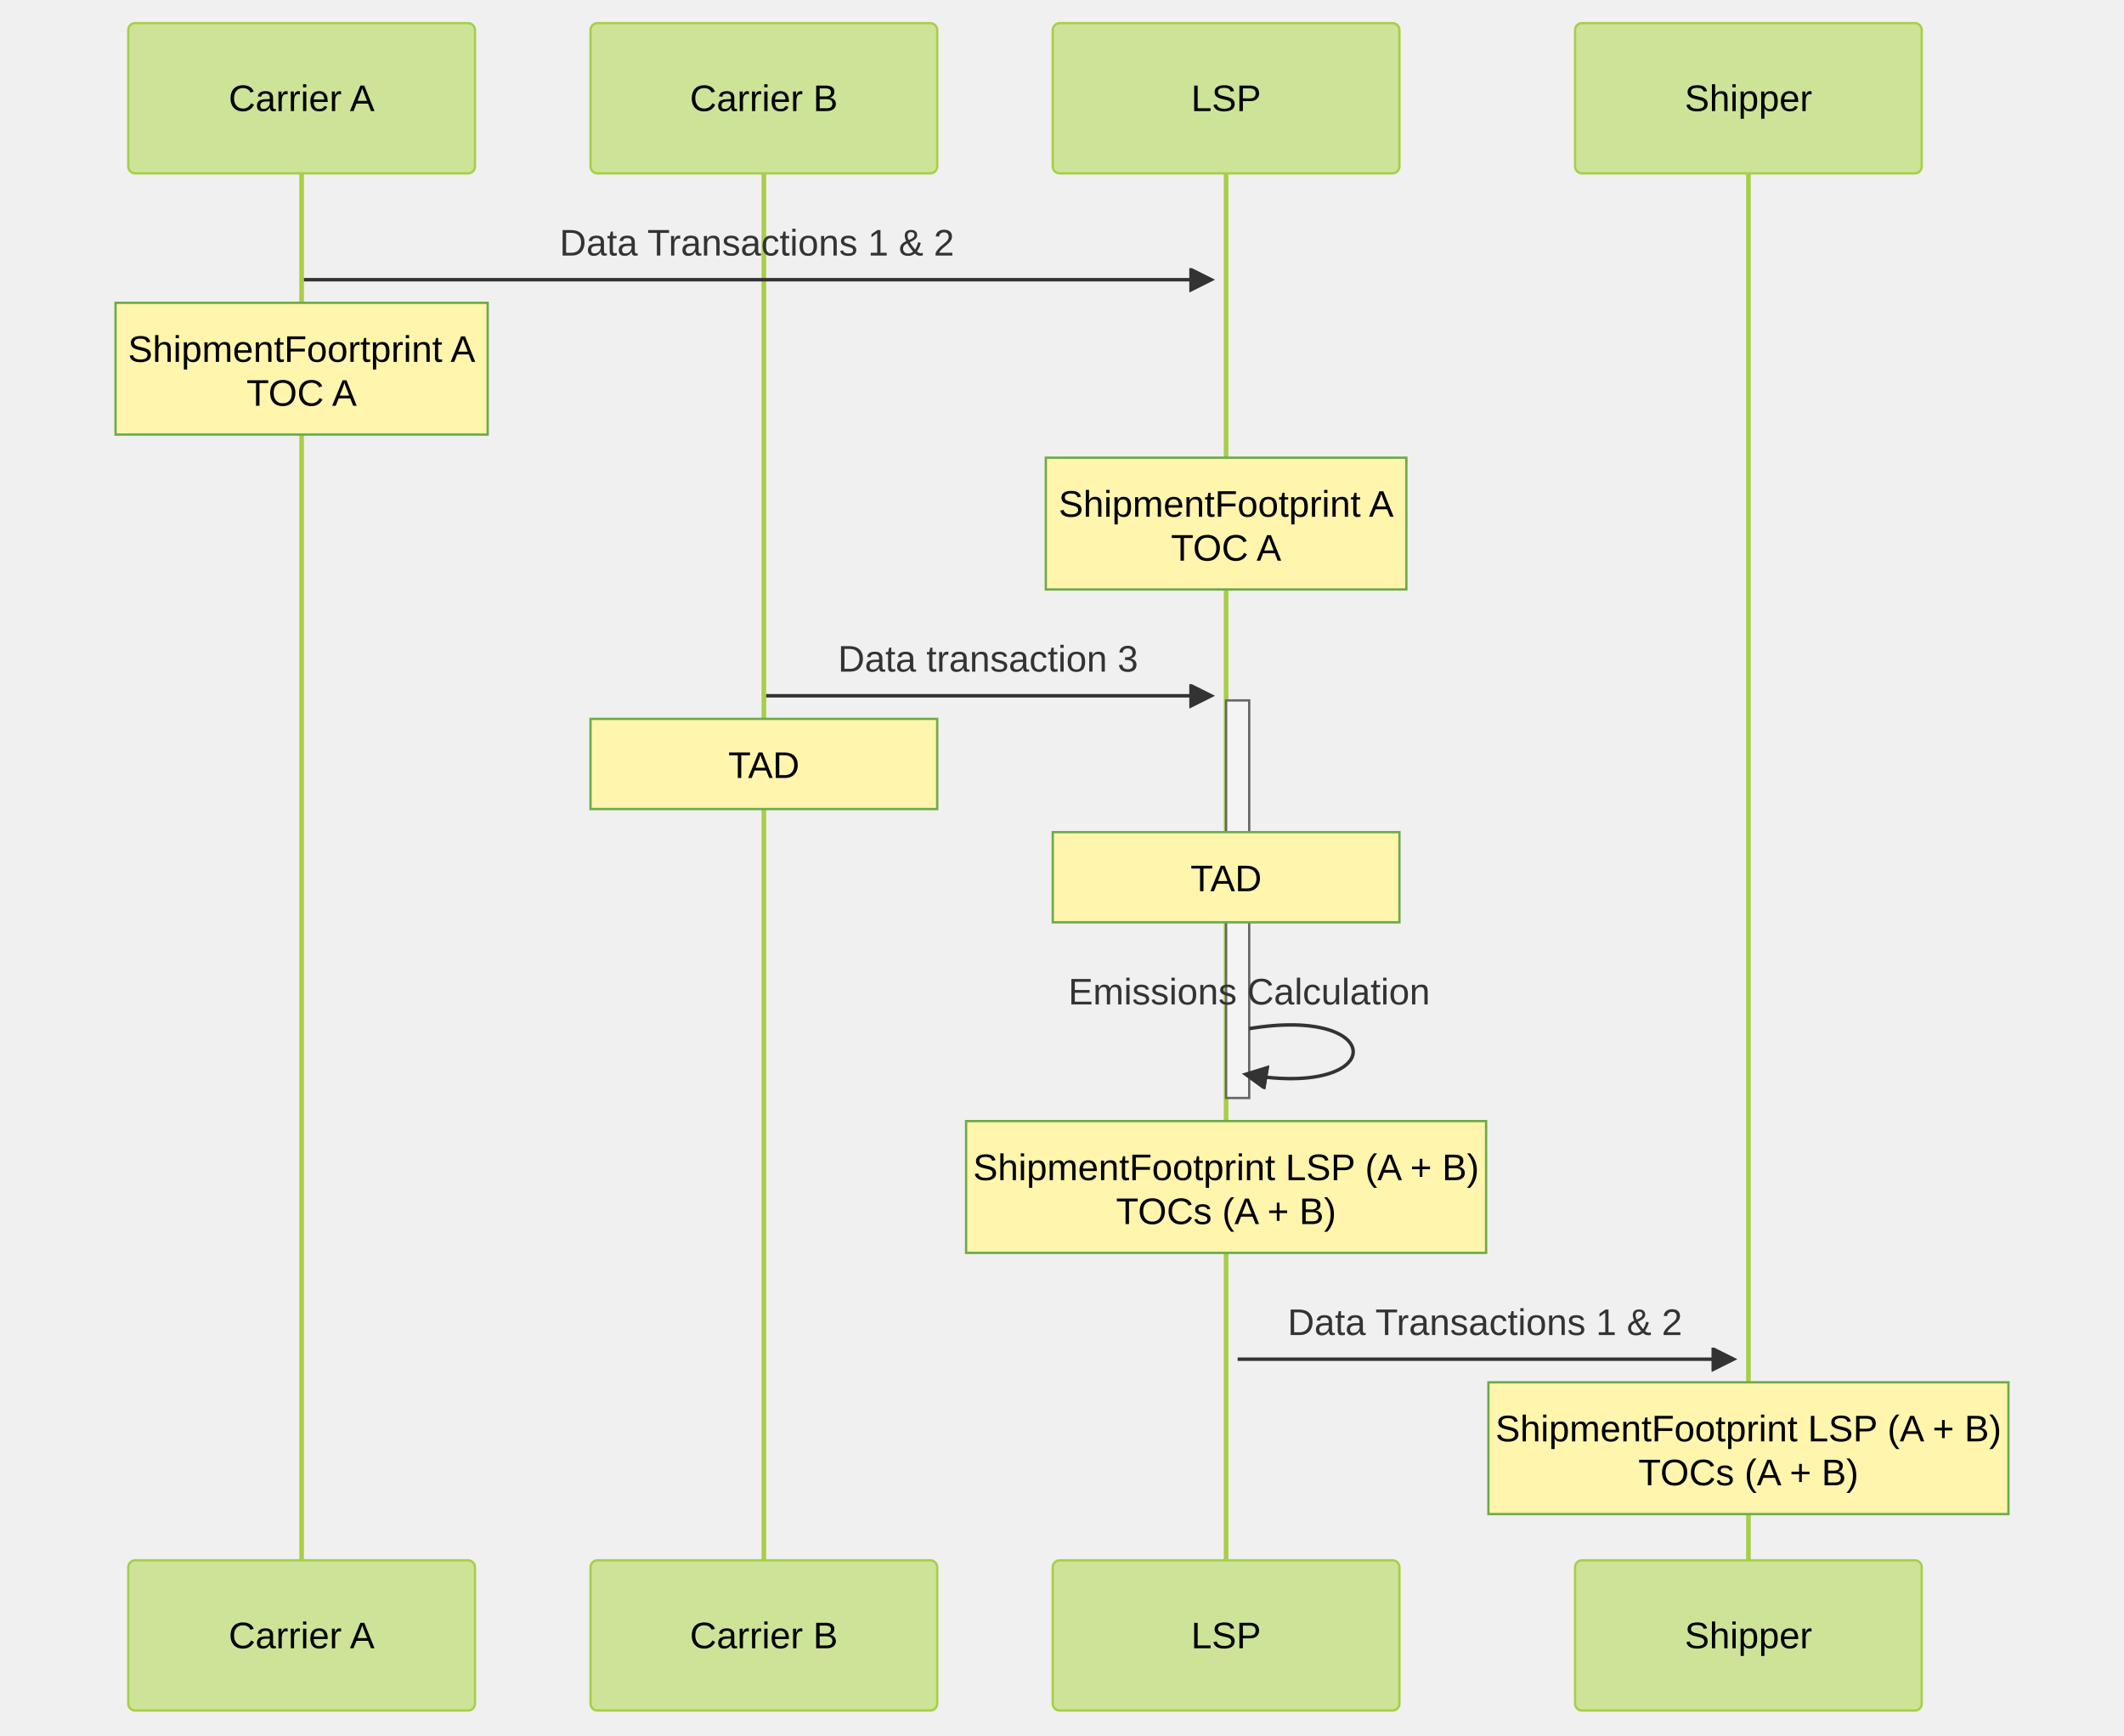
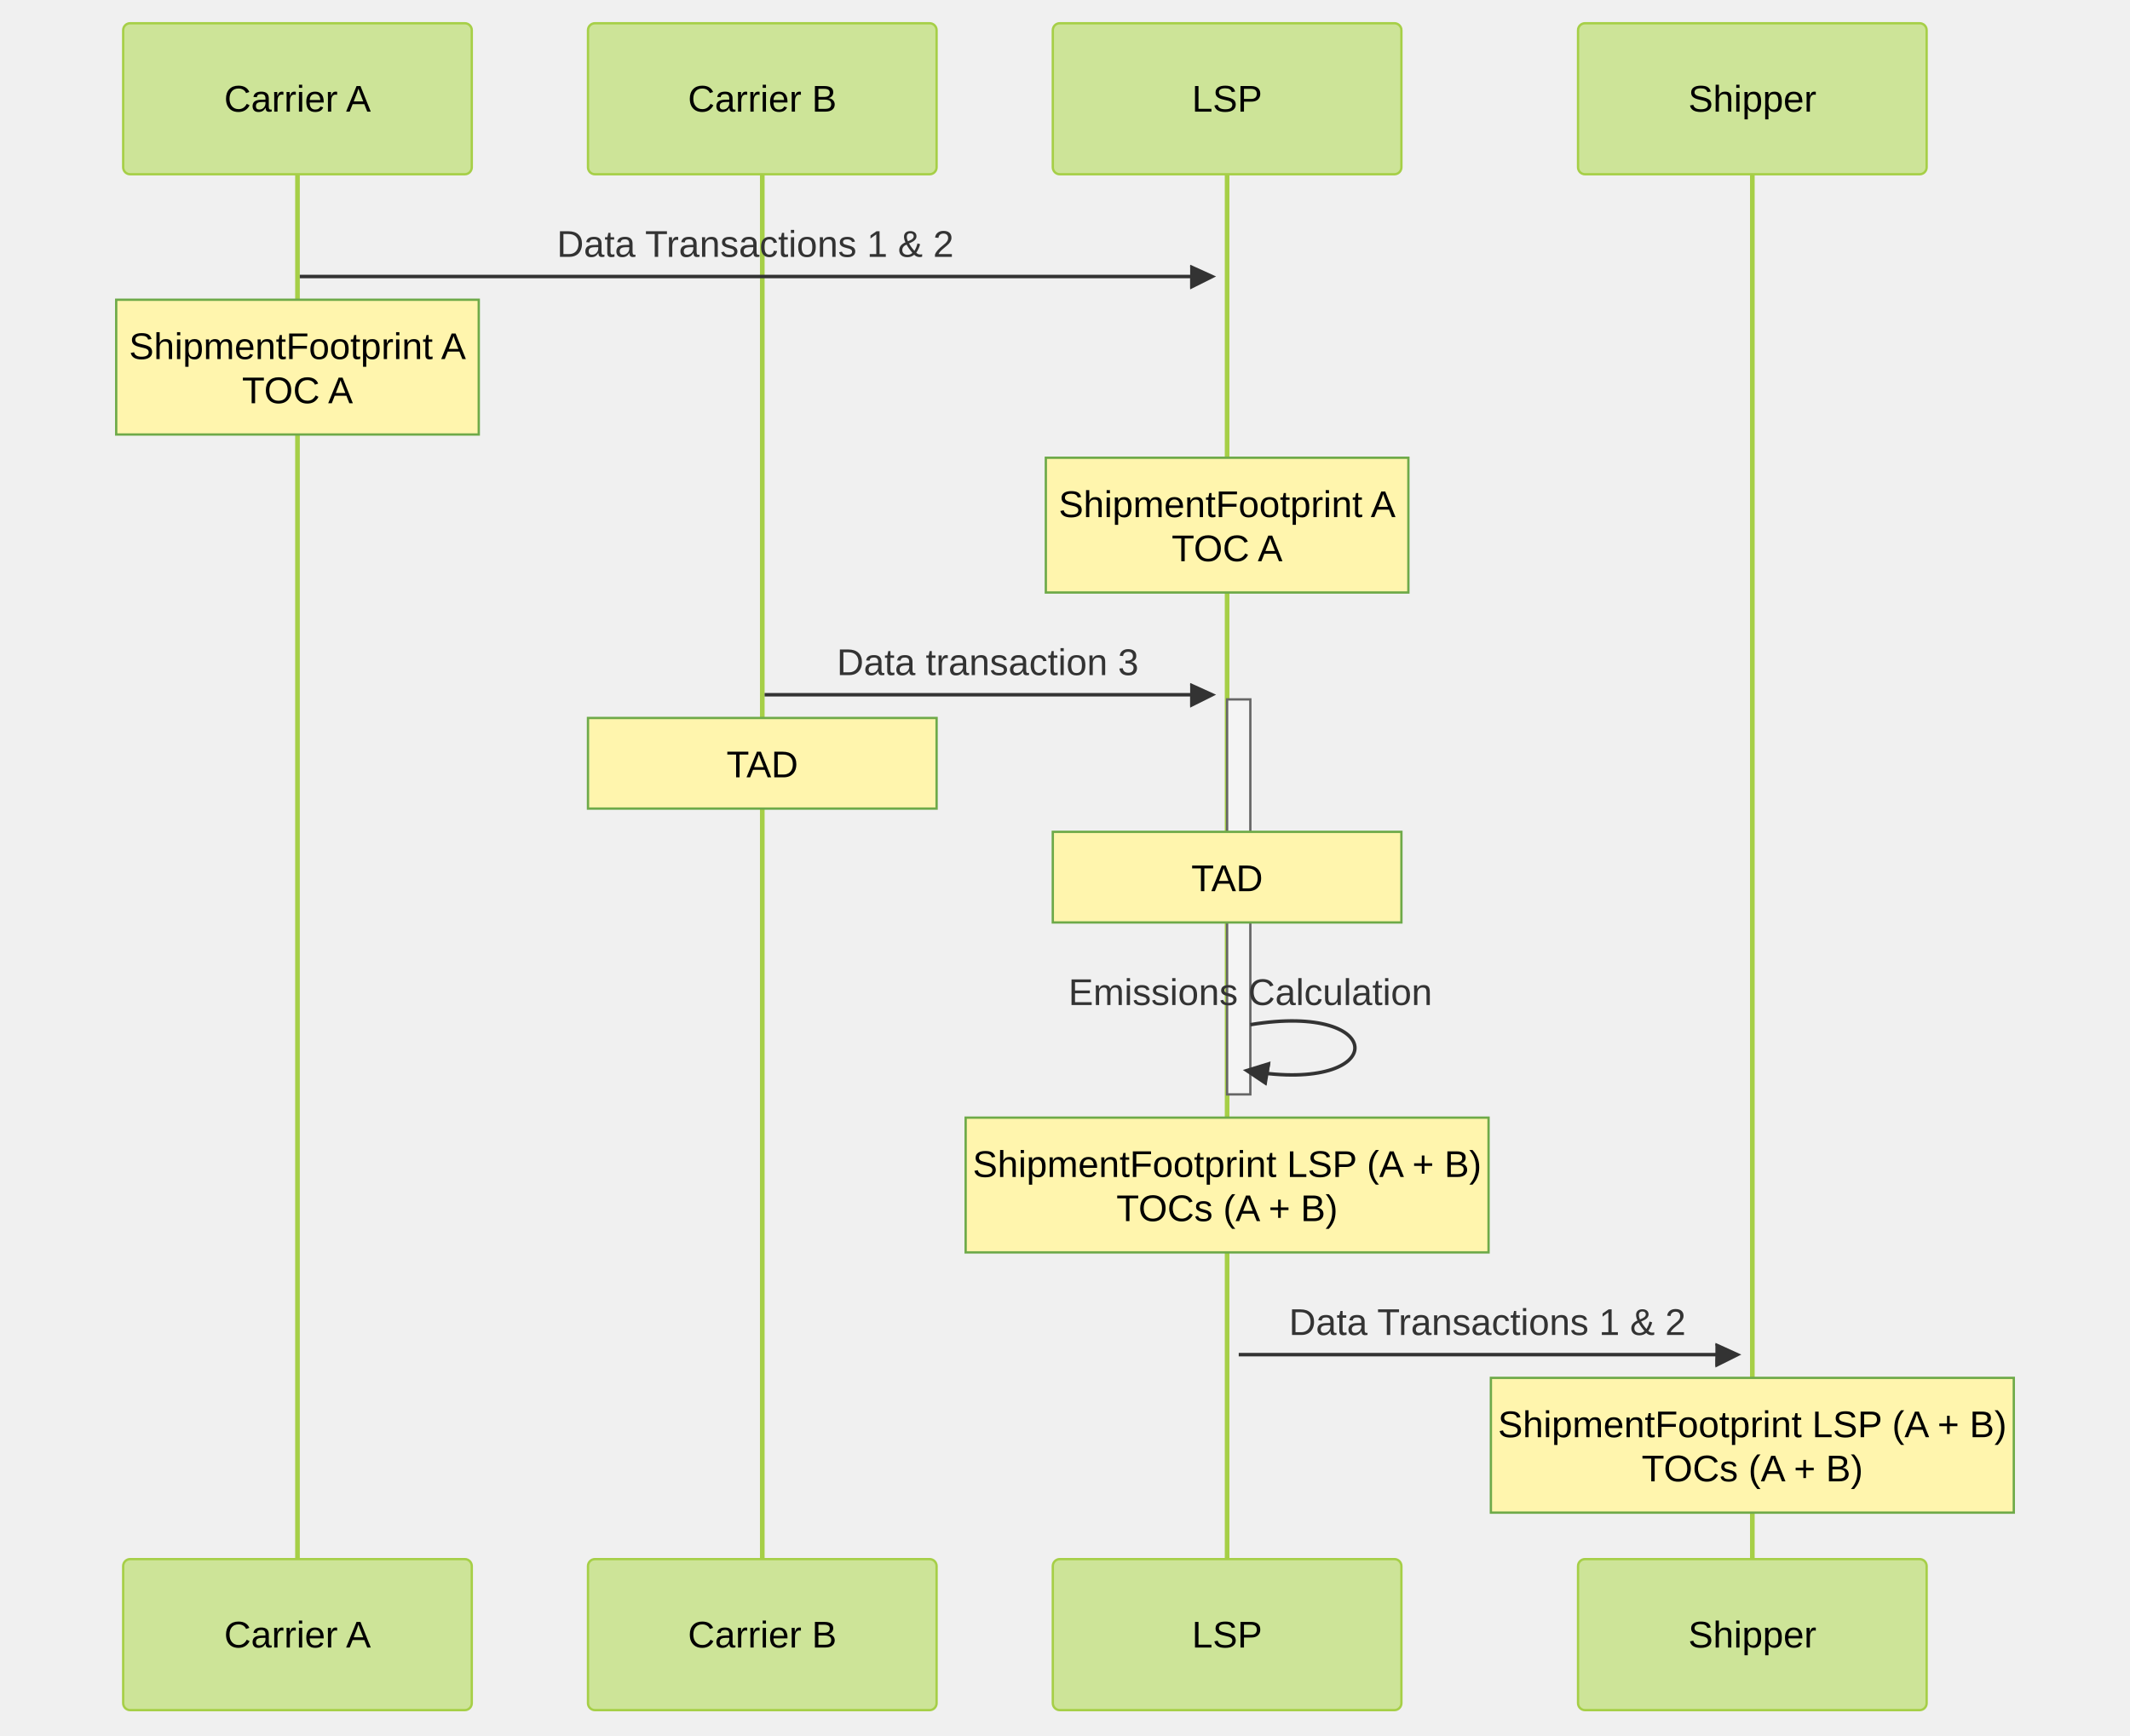
- <svg xmlns="http://www.w3.org/2000/svg" aria-roledescription="sequence" role="graphics-document document" viewBox="-55.5 -10 919 751" style="max-width: 919px; background-color: white;" width="100%" id="my-svg">
+ <svg xmlns="http://www.w3.org/2000/svg" aria-roledescription="sequence" role="graphics-document document" viewBox="-53 -10 916.5 747" style="max-width: 916.5px; background-color: white;" width="100%" id="my-svg">
  <g>
-     <rect class="actor actor-bottom" ry="3" rx="3" name="S" height="65" width="150" stroke="#666" fill="#eaeaea" y="665" x="626" />
-     <text style="text-anchor: middle; font-size: 16px; font-weight: 400;" class="actor" alignment-baseline="central" dominant-baseline="central" y="697.5" x="701">
+     <rect class="actor actor-bottom" ry="3" rx="3" name="S" height="65" width="150" stroke="#666" fill="#eaeaea" y="661" x="626" />
+     <text style="text-anchor: middle; font-size: 16px; font-weight: 400;" class="actor actor-box" alignment-baseline="central" dominant-baseline="central" y="693.5" x="701">
      <tspan dy="0" x="701">Shipper</tspan>
    </text>
  </g>
  <g>
-     <rect class="actor actor-bottom" ry="3" rx="3" name="L" height="65" width="150" stroke="#666" fill="#eaeaea" y="665" x="400" />
-     <text style="text-anchor: middle; font-size: 16px; font-weight: 400;" class="actor" alignment-baseline="central" dominant-baseline="central" y="697.5" x="475">
+     <rect class="actor actor-bottom" ry="3" rx="3" name="L" height="65" width="150" stroke="#666" fill="#eaeaea" y="661" x="400" />
+     <text style="text-anchor: middle; font-size: 16px; font-weight: 400;" class="actor actor-box" alignment-baseline="central" dominant-baseline="central" y="693.5" x="475">
      <tspan dy="0" x="475">LSP</tspan>
    </text>
  </g>
  <g>
-     <rect class="actor actor-bottom" ry="3" rx="3" name="B" height="65" width="150" stroke="#666" fill="#eaeaea" y="665" x="200" />
-     <text style="text-anchor: middle; font-size: 16px; font-weight: 400;" class="actor" alignment-baseline="central" dominant-baseline="central" y="697.5" x="275">
+     <rect class="actor actor-bottom" ry="3" rx="3" name="B" height="65" width="150" stroke="#666" fill="#eaeaea" y="661" x="200" />
+     <text style="text-anchor: middle; font-size: 16px; font-weight: 400;" class="actor actor-box" alignment-baseline="central" dominant-baseline="central" y="693.5" x="275">
      <tspan dy="0" x="275">Carrier B</tspan>
    </text>
  </g>
  <g>
-     <rect class="actor actor-bottom" ry="3" rx="3" name="A" height="65" width="150" stroke="#666" fill="#eaeaea" y="665" x="0" />
-     <text style="text-anchor: middle; font-size: 16px; font-weight: 400;" class="actor" alignment-baseline="central" dominant-baseline="central" y="697.5" x="75">
+     <rect class="actor actor-bottom" ry="3" rx="3" name="A" height="65" width="150" stroke="#666" fill="#eaeaea" y="661" x="0" />
+     <text style="text-anchor: middle; font-size: 16px; font-weight: 400;" class="actor actor-box" alignment-baseline="central" dominant-baseline="central" y="693.5" x="75">
      <tspan dy="0" x="75">Carrier A</tspan>
    </text>
  </g>
  <g>
-     <line stroke="#999" stroke-width="0.5px" class="200" y2="665" x2="701" y1="5" x1="701" id="actor3" />
+     <line name="S" stroke="#999" stroke-width="0.5px" class="actor-line 200" y2="661" x2="701" y1="65" x1="701" id="actor3" />
    <g id="root-3">
      <rect class="actor actor-top" ry="3" rx="3" name="S" height="65" width="150" stroke="#666" fill="#eaeaea" y="0" x="626" />
-       <text style="text-anchor: middle; font-size: 16px; font-weight: 400;" class="actor" alignment-baseline="central" dominant-baseline="central" y="32.5" x="701">
+       <text style="text-anchor: middle; font-size: 16px; font-weight: 400;" class="actor actor-box" alignment-baseline="central" dominant-baseline="central" y="32.5" x="701">
        <tspan dy="0" x="701">Shipper</tspan>
      </text>
    </g>
  </g>
  <g>
-     <line stroke="#999" stroke-width="0.5px" class="200" y2="665" x2="475" y1="5" x1="475" id="actor2" />
+     <line name="L" stroke="#999" stroke-width="0.5px" class="actor-line 200" y2="661" x2="475" y1="65" x1="475" id="actor2" />
    <g id="root-2">
      <rect class="actor actor-top" ry="3" rx="3" name="L" height="65" width="150" stroke="#666" fill="#eaeaea" y="0" x="400" />
-       <text style="text-anchor: middle; font-size: 16px; font-weight: 400;" class="actor" alignment-baseline="central" dominant-baseline="central" y="32.5" x="475">
+       <text style="text-anchor: middle; font-size: 16px; font-weight: 400;" class="actor actor-box" alignment-baseline="central" dominant-baseline="central" y="32.5" x="475">
        <tspan dy="0" x="475">LSP</tspan>
      </text>
    </g>
  </g>
  <g>
-     <line stroke="#999" stroke-width="0.5px" class="200" y2="665" x2="275" y1="5" x1="275" id="actor1" />
+     <line name="B" stroke="#999" stroke-width="0.5px" class="actor-line 200" y2="661" x2="275" y1="65" x1="275" id="actor1" />
    <g id="root-1">
      <rect class="actor actor-top" ry="3" rx="3" name="B" height="65" width="150" stroke="#666" fill="#eaeaea" y="0" x="200" />
-       <text style="text-anchor: middle; font-size: 16px; font-weight: 400;" class="actor" alignment-baseline="central" dominant-baseline="central" y="32.5" x="275">
+       <text style="text-anchor: middle; font-size: 16px; font-weight: 400;" class="actor actor-box" alignment-baseline="central" dominant-baseline="central" y="32.5" x="275">
        <tspan dy="0" x="275">Carrier B</tspan>
      </text>
    </g>
  </g>
  <g>
-     <line stroke="#999" stroke-width="0.5px" class="200" y2="665" x2="75" y1="5" x1="75" id="actor0" />
+     <line name="A" stroke="#999" stroke-width="0.5px" class="actor-line 200" y2="661" x2="75" y1="65" x1="75" id="actor0" />
    <g id="root-0">
      <rect class="actor actor-top" ry="3" rx="3" name="A" height="65" width="150" stroke="#666" fill="#eaeaea" y="0" x="0" />
-       <text style="text-anchor: middle; font-size: 16px; font-weight: 400;" class="actor" alignment-baseline="central" dominant-baseline="central" y="32.5" x="75">
+       <text style="text-anchor: middle; font-size: 16px; font-weight: 400;" class="actor actor-box" alignment-baseline="central" dominant-baseline="central" y="32.5" x="75">
        <tspan dy="0" x="75">Carrier A</tspan>
      </text>
    </g>
  </g>
-   <style>#my-svg{font-family:"trebuchet ms",verdana,arial,sans-serif;font-size:16px;fill:#000000;}#my-svg .error-icon{fill:#552222;}#my-svg .error-text{fill:#552222;stroke:#552222;}#my-svg .edge-thickness-normal{stroke-width:2px;}#my-svg .edge-thickness-thick{stroke-width:3.5px;}#my-svg .edge-pattern-solid{stroke-dasharray:0;}#my-svg .edge-pattern-dashed{stroke-dasharray:3;}#my-svg .edge-pattern-dotted{stroke-dasharray:2;}#my-svg .marker{fill:#000000;stroke:#000000;}#my-svg .marker.cross{stroke:#000000;}#my-svg svg{font-family:"trebuchet ms",verdana,arial,sans-serif;font-size:16px;}#my-svg .actor{stroke:hsl(78.158, 58.462%, 54.51%);fill:#cde498;}#my-svg text.actor&gt;tspan{fill:black;stroke:none;}#my-svg .actor-line{stroke:grey;}#my-svg .messageLine0{stroke-width:1.5;stroke-dasharray:none;stroke:#333;}#my-svg .messageLine1{stroke-width:1.5;stroke-dasharray:2,2;stroke:#333;}#my-svg #arrowhead path{fill:#333;stroke:#333;}#my-svg .sequenceNumber{fill:white;}#my-svg #sequencenumber{fill:#333;}#my-svg #crosshead path{fill:#333;stroke:#333;}#my-svg .messageText{fill:#333;stroke:none;}#my-svg .labelBox{stroke:#326932;fill:#cde498;}#my-svg .labelText,#my-svg .labelText&gt;tspan{fill:black;stroke:none;}#my-svg .loopText,#my-svg .loopText&gt;tspan{fill:black;stroke:none;}#my-svg .loopLine{stroke-width:2px;stroke-dasharray:2,2;stroke:#326932;fill:#326932;}#my-svg .note{stroke:#6eaa49;fill:#fff5ad;}#my-svg .noteText,#my-svg .noteText&gt;tspan{fill:black;stroke:none;}#my-svg .activation0{fill:#f4f4f4;stroke:#666;}#my-svg .activation1{fill:#f4f4f4;stroke:#666;}#my-svg .activation2{fill:#f4f4f4;stroke:#666;}#my-svg .actorPopupMenu{position:absolute;}#my-svg .actorPopupMenuPanel{position:absolute;fill:#cde498;box-shadow:0px 8px 16px 0px rgba(0,0,0,0.2);filter:drop-shadow(3px 5px 2px rgb(0 0 0 / 0.4));}#my-svg .actor-man line{stroke:hsl(78.158, 58.462%, 54.51%);fill:#cde498;}#my-svg .actor-man circle,#my-svg line{stroke:hsl(78.158, 58.462%, 54.51%);fill:#cde498;stroke-width:2px;}#my-svg :root{--mermaid-font-family:"trebuchet ms",verdana,arial,sans-serif;}</style>
+   <style>#my-svg{font-family:"trebuchet ms",verdana,arial,sans-serif;font-size:16px;fill:#000000;}@keyframes edge-animation-frame{from{stroke-dashoffset:0;}}@keyframes dash{to{stroke-dashoffset:0;}}#my-svg .edge-animation-slow{stroke-dasharray:9,5!important;stroke-dashoffset:900;animation:dash 50s linear infinite;stroke-linecap:round;}#my-svg .edge-animation-fast{stroke-dasharray:9,5!important;stroke-dashoffset:900;animation:dash 20s linear infinite;stroke-linecap:round;}#my-svg .error-icon{fill:#552222;}#my-svg .error-text{fill:#552222;stroke:#552222;}#my-svg .edge-thickness-normal{stroke-width:1px;}#my-svg .edge-thickness-thick{stroke-width:3.5px;}#my-svg .edge-pattern-solid{stroke-dasharray:0;}#my-svg .edge-thickness-invisible{stroke-width:0;fill:none;}#my-svg .edge-pattern-dashed{stroke-dasharray:3;}#my-svg .edge-pattern-dotted{stroke-dasharray:2;}#my-svg .marker{fill:#000000;stroke:#000000;}#my-svg .marker.cross{stroke:#000000;}#my-svg svg{font-family:"trebuchet ms",verdana,arial,sans-serif;font-size:16px;}#my-svg p{margin:0;}#my-svg .actor{stroke:hsl(78.158, 58.462%, 54.51%);fill:#cde498;}#my-svg text.actor&gt;tspan{fill:black;stroke:none;}#my-svg .actor-line{stroke:hsl(78.158, 58.462%, 54.51%);}#my-svg .messageLine0{stroke-width:1.5;stroke-dasharray:none;stroke:#333;}#my-svg .messageLine1{stroke-width:1.5;stroke-dasharray:2,2;stroke:#333;}#my-svg #arrowhead path{fill:#333;stroke:#333;}#my-svg .sequenceNumber{fill:white;}#my-svg #sequencenumber{fill:#333;}#my-svg #crosshead path{fill:#333;stroke:#333;}#my-svg .messageText{fill:#333;stroke:none;}#my-svg .labelBox{stroke:#326932;fill:#cde498;}#my-svg .labelText,#my-svg .labelText&gt;tspan{fill:black;stroke:none;}#my-svg .loopText,#my-svg .loopText&gt;tspan{fill:black;stroke:none;}#my-svg .loopLine{stroke-width:2px;stroke-dasharray:2,2;stroke:#326932;fill:#326932;}#my-svg .note{stroke:#6eaa49;fill:#fff5ad;}#my-svg .noteText,#my-svg .noteText&gt;tspan{fill:black;stroke:none;}#my-svg .activation0{fill:#f4f4f4;stroke:#666;}#my-svg .activation1{fill:#f4f4f4;stroke:#666;}#my-svg .activation2{fill:#f4f4f4;stroke:#666;}#my-svg .actorPopupMenu{position:absolute;}#my-svg .actorPopupMenuPanel{position:absolute;fill:#cde498;box-shadow:0px 8px 16px 0px rgba(0,0,0,0.2);filter:drop-shadow(3px 5px 2px rgb(0 0 0 / 0.4));}#my-svg .actor-man line{stroke:hsl(78.158, 58.462%, 54.51%);fill:#cde498;}#my-svg .actor-man circle,#my-svg line{stroke:hsl(78.158, 58.462%, 54.51%);fill:#cde498;stroke-width:2px;}#my-svg :root{--mermaid-font-family:"trebuchet ms",verdana,arial,sans-serif;}</style>
  <g />
  <defs>
    <symbol height="24" width="24" id="computer">
      <path d="M2 2v13h20v-13h-20zm18 11h-16v-9h16v9zm-10.228 6l.466-1h3.524l.467 1h-4.457zm14.228 3h-24l2-6h2.104l-1.33 4h18.45l-1.297-4h2.073l2 6zm-5-10h-14v-7h14v7z" transform="scale(.5)" />
    </symbol>
  </defs>
  <defs>
    <symbol clip-rule="evenodd" fill-rule="evenodd" id="database">
      <path d="M12.258.001l.256.004.255.005.253.008.251.01.249.012.247.015.246.016.242.019.241.02.239.023.236.024.233.027.231.028.229.031.225.032.223.034.22.036.217.038.214.04.211.041.208.043.205.045.201.046.198.048.194.05.191.051.187.053.183.054.18.056.175.057.172.059.168.06.163.061.16.063.155.064.15.066.074.033.073.033.071.034.07.034.069.035.068.035.067.035.066.035.064.036.064.036.062.036.06.036.06.037.058.037.058.037.055.038.055.038.053.038.052.038.051.039.05.039.048.039.047.039.045.04.044.04.043.04.041.04.04.041.039.041.037.041.036.041.034.041.033.042.032.042.03.042.029.042.027.042.026.043.024.043.023.043.021.043.02.043.018.044.017.043.015.044.013.044.012.044.011.045.009.044.007.045.006.045.004.045.002.045.001.045v17l-.001.045-.002.045-.004.045-.006.045-.007.045-.009.044-.011.045-.012.044-.013.044-.015.044-.017.043-.018.044-.02.043-.021.043-.023.043-.024.043-.026.043-.027.042-.029.042-.03.042-.032.042-.033.042-.034.041-.036.041-.037.041-.039.041-.04.041-.041.04-.043.04-.044.04-.045.04-.047.039-.048.039-.05.039-.051.039-.052.038-.053.038-.055.038-.055.038-.058.037-.058.037-.06.037-.06.036-.062.036-.064.036-.064.036-.066.035-.067.035-.068.035-.069.035-.07.034-.071.034-.073.033-.074.033-.15.066-.155.064-.16.063-.163.061-.168.06-.172.059-.175.057-.18.056-.183.054-.187.053-.191.051-.194.05-.198.048-.201.046-.205.045-.208.043-.211.041-.214.04-.217.038-.22.036-.223.034-.225.032-.229.031-.231.028-.233.027-.236.024-.239.023-.241.02-.242.019-.246.016-.247.015-.249.012-.251.01-.253.008-.255.005-.256.004-.258.001-.258-.001-.256-.004-.255-.005-.253-.008-.251-.01-.249-.012-.247-.015-.245-.016-.243-.019-.241-.02-.238-.023-.236-.024-.234-.027-.231-.028-.228-.031-.226-.032-.223-.034-.22-.036-.217-.038-.214-.04-.211-.041-.208-.043-.204-.045-.201-.046-.198-.048-.195-.05-.19-.051-.187-.053-.184-.054-.179-.056-.176-.057-.172-.059-.167-.06-.164-.061-.159-.063-.155-.064-.151-.066-.074-.033-.072-.033-.072-.034-.07-.034-.069-.035-.068-.035-.067-.035-.066-.035-.064-.036-.063-.036-.062-.036-.061-.036-.06-.037-.058-.037-.057-.037-.056-.038-.055-.038-.053-.038-.052-.038-.051-.039-.049-.039-.049-.039-.046-.039-.046-.04-.044-.04-.043-.04-.041-.04-.04-.041-.039-.041-.037-.041-.036-.041-.034-.041-.033-.042-.032-.042-.03-.042-.029-.042-.027-.042-.026-.043-.024-.043-.023-.043-.021-.043-.02-.043-.018-.044-.017-.043-.015-.044-.013-.044-.012-.044-.011-.045-.009-.044-.007-.045-.006-.045-.004-.045-.002-.045-.001-.045v-17l.001-.045.002-.045.004-.045.006-.045.007-.045.009-.044.011-.045.012-.044.013-.044.015-.044.017-.043.018-.044.02-.043.021-.043.023-.043.024-.043.026-.043.027-.042.029-.042.03-.042.032-.042.033-.042.034-.041.036-.041.037-.041.039-.041.04-.041.041-.04.043-.04.044-.04.046-.04.046-.039.049-.039.049-.039.051-.039.052-.038.053-.038.055-.038.056-.038.057-.037.058-.037.06-.037.061-.036.062-.036.063-.036.064-.036.066-.035.067-.035.068-.035.069-.035.07-.034.072-.034.072-.033.074-.033.151-.066.155-.064.159-.063.164-.061.167-.06.172-.059.176-.057.179-.056.184-.054.187-.053.19-.051.195-.05.198-.048.201-.046.204-.045.208-.043.211-.041.214-.04.217-.038.22-.036.223-.034.226-.032.228-.031.231-.028.234-.027.236-.024.238-.023.241-.02.243-.019.245-.016.247-.015.249-.012.251-.01.253-.008.255-.005.256-.004.258-.001.258.001zm-9.258 20.499v.01l.001.021.003.021.004.022.005.021.006.022.007.022.009.023.01.022.011.023.012.023.013.023.015.023.016.024.017.023.018.024.019.024.021.024.022.025.023.024.024.025.052.049.056.05.061.051.066.051.07.051.075.051.079.052.084.052.088.052.092.052.097.052.102.051.105.052.11.052.114.051.119.051.123.051.127.05.131.05.135.05.139.048.144.049.147.047.152.047.155.047.16.045.163.045.167.043.171.043.176.041.178.041.183.039.187.039.19.037.194.035.197.035.202.033.204.031.209.03.212.029.216.027.219.025.222.024.226.021.23.02.233.018.236.016.24.015.243.012.246.01.249.008.253.005.256.004.259.001.26-.001.257-.004.254-.005.25-.008.247-.011.244-.012.241-.014.237-.016.233-.018.231-.021.226-.021.224-.024.22-.026.216-.027.212-.028.21-.031.205-.031.202-.034.198-.034.194-.036.191-.037.187-.039.183-.04.179-.04.175-.042.172-.043.168-.044.163-.045.16-.046.155-.046.152-.047.148-.048.143-.049.139-.049.136-.05.131-.05.126-.05.123-.051.118-.052.114-.051.11-.052.106-.052.101-.052.096-.052.092-.052.088-.053.083-.051.079-.052.074-.052.07-.051.065-.051.06-.051.056-.05.051-.05.023-.024.023-.025.021-.024.02-.024.019-.024.018-.024.017-.024.015-.023.014-.024.013-.023.012-.023.01-.023.01-.022.008-.022.006-.022.006-.022.004-.022.004-.021.001-.021.001-.021v-4.127l-.077.055-.08.053-.083.054-.085.053-.087.052-.09.052-.093.051-.095.05-.097.05-.1.049-.102.049-.105.048-.106.047-.109.047-.111.046-.114.045-.115.045-.118.044-.12.043-.122.042-.124.042-.126.041-.128.04-.13.04-.132.038-.134.038-.135.037-.138.037-.139.035-.142.035-.143.034-.144.033-.147.032-.148.031-.15.03-.151.03-.153.029-.154.027-.156.027-.158.026-.159.025-.161.024-.162.023-.163.022-.165.021-.166.02-.167.019-.169.018-.169.017-.171.016-.173.015-.173.014-.175.013-.175.012-.177.011-.178.01-.179.008-.179.008-.181.006-.182.005-.182.004-.184.003-.184.002h-.37l-.184-.002-.184-.003-.182-.004-.182-.005-.181-.006-.179-.008-.179-.008-.178-.01-.176-.011-.176-.012-.175-.013-.173-.014-.172-.015-.171-.016-.17-.017-.169-.018-.167-.019-.166-.02-.165-.021-.163-.022-.162-.023-.161-.024-.159-.025-.157-.026-.156-.027-.155-.027-.153-.029-.151-.03-.15-.03-.148-.031-.146-.032-.145-.033-.143-.034-.141-.035-.14-.035-.137-.037-.136-.037-.134-.038-.132-.038-.13-.04-.128-.04-.126-.041-.124-.042-.122-.042-.12-.044-.117-.043-.116-.045-.113-.045-.112-.046-.109-.047-.106-.047-.105-.048-.102-.049-.1-.049-.097-.05-.095-.05-.093-.052-.09-.051-.087-.052-.085-.053-.083-.054-.08-.054-.077-.054v4.127zm0-5.654v.011l.001.021.003.021.004.021.005.022.006.022.007.022.009.022.01.022.011.023.012.023.013.023.015.024.016.023.017.024.018.024.019.024.021.024.022.024.023.025.024.024.052.05.056.05.061.05.066.051.07.051.075.052.079.051.084.052.088.052.092.052.097.052.102.052.105.052.11.051.114.051.119.052.123.05.127.051.131.05.135.049.139.049.144.048.147.048.152.047.155.046.16.045.163.045.167.044.171.042.176.042.178.04.183.04.187.038.19.037.194.036.197.034.202.033.204.032.209.03.212.028.216.027.219.025.222.024.226.022.23.02.233.018.236.016.24.014.243.012.246.01.249.008.253.006.256.003.259.001.26-.001.257-.003.254-.006.25-.008.247-.01.244-.012.241-.015.237-.016.233-.018.231-.02.226-.022.224-.024.22-.025.216-.027.212-.029.21-.03.205-.032.202-.033.198-.035.194-.036.191-.037.187-.039.183-.039.179-.041.175-.042.172-.043.168-.044.163-.045.16-.045.155-.047.152-.047.148-.048.143-.048.139-.05.136-.049.131-.05.126-.051.123-.051.118-.051.114-.052.11-.052.106-.052.101-.052.096-.052.092-.052.088-.052.083-.052.079-.052.074-.051.07-.052.065-.051.06-.05.056-.051.051-.049.023-.025.023-.024.021-.025.02-.024.019-.024.018-.024.017-.024.015-.023.014-.023.013-.024.012-.022.01-.023.01-.023.008-.022.006-.022.006-.022.004-.021.004-.022.001-.021.001-.021v-4.139l-.077.054-.08.054-.083.054-.085.052-.087.053-.09.051-.093.051-.095.051-.097.05-.1.049-.102.049-.105.048-.106.047-.109.047-.111.046-.114.045-.115.044-.118.044-.12.044-.122.042-.124.042-.126.041-.128.04-.13.039-.132.039-.134.038-.135.037-.138.036-.139.036-.142.035-.143.033-.144.033-.147.033-.148.031-.15.03-.151.03-.153.028-.154.028-.156.027-.158.026-.159.025-.161.024-.162.023-.163.022-.165.021-.166.02-.167.019-.169.018-.169.017-.171.016-.173.015-.173.014-.175.013-.175.012-.177.011-.178.009-.179.009-.179.007-.181.007-.182.005-.182.004-.184.003-.184.002h-.37l-.184-.002-.184-.003-.182-.004-.182-.005-.181-.007-.179-.007-.179-.009-.178-.009-.176-.011-.176-.012-.175-.013-.173-.014-.172-.015-.171-.016-.17-.017-.169-.018-.167-.019-.166-.02-.165-.021-.163-.022-.162-.023-.161-.024-.159-.025-.157-.026-.156-.027-.155-.028-.153-.028-.151-.03-.15-.03-.148-.031-.146-.033-.145-.033-.143-.033-.141-.035-.14-.036-.137-.036-.136-.037-.134-.038-.132-.039-.13-.039-.128-.04-.126-.041-.124-.042-.122-.043-.12-.043-.117-.044-.116-.044-.113-.046-.112-.046-.109-.046-.106-.047-.105-.048-.102-.049-.1-.049-.097-.05-.095-.051-.093-.051-.09-.051-.087-.053-.085-.052-.083-.054-.08-.054-.077-.054v4.139zm0-5.666v.011l.001.02.003.022.004.021.005.022.006.021.007.022.009.023.01.022.011.023.012.023.013.023.015.023.016.024.017.024.018.023.019.024.021.025.022.024.023.024.024.025.052.05.056.05.061.05.066.051.07.051.075.052.079.051.084.052.088.052.092.052.097.052.102.052.105.051.11.052.114.051.119.051.123.051.127.05.131.05.135.05.139.049.144.048.147.048.152.047.155.046.16.045.163.045.167.043.171.043.176.042.178.04.183.04.187.038.19.037.194.036.197.034.202.033.204.032.209.03.212.028.216.027.219.025.222.024.226.021.23.02.233.018.236.017.24.014.243.012.246.01.249.008.253.006.256.003.259.001.26-.001.257-.003.254-.006.25-.008.247-.01.244-.013.241-.014.237-.016.233-.018.231-.02.226-.022.224-.024.22-.025.216-.027.212-.029.21-.03.205-.032.202-.033.198-.035.194-.036.191-.037.187-.039.183-.039.179-.041.175-.042.172-.043.168-.044.163-.045.16-.045.155-.047.152-.047.148-.048.143-.049.139-.049.136-.049.131-.051.126-.05.123-.051.118-.052.114-.051.11-.052.106-.052.101-.052.096-.052.092-.052.088-.052.083-.052.079-.052.074-.052.07-.051.065-.051.06-.051.056-.05.051-.049.023-.025.023-.025.021-.024.02-.024.019-.024.018-.024.017-.024.015-.023.014-.024.013-.023.012-.023.01-.022.01-.023.008-.022.006-.022.006-.022.004-.022.004-.021.001-.021.001-.021v-4.153l-.077.054-.08.054-.083.053-.085.053-.087.053-.09.051-.093.051-.095.051-.097.05-.1.049-.102.048-.105.048-.106.048-.109.046-.111.046-.114.046-.115.044-.118.044-.12.043-.122.043-.124.042-.126.041-.128.04-.13.039-.132.039-.134.038-.135.037-.138.036-.139.036-.142.034-.143.034-.144.033-.147.032-.148.032-.15.03-.151.03-.153.028-.154.028-.156.027-.158.026-.159.024-.161.024-.162.023-.163.023-.165.021-.166.02-.167.019-.169.018-.169.017-.171.016-.173.015-.173.014-.175.013-.175.012-.177.01-.178.01-.179.009-.179.007-.181.006-.182.006-.182.004-.184.003-.184.001-.185.001-.185-.001-.184-.001-.184-.003-.182-.004-.182-.006-.181-.006-.179-.007-.179-.009-.178-.01-.176-.01-.176-.012-.175-.013-.173-.014-.172-.015-.171-.016-.17-.017-.169-.018-.167-.019-.166-.02-.165-.021-.163-.023-.162-.023-.161-.024-.159-.024-.157-.026-.156-.027-.155-.028-.153-.028-.151-.03-.15-.03-.148-.032-.146-.032-.145-.033-.143-.034-.141-.034-.14-.036-.137-.036-.136-.037-.134-.038-.132-.039-.13-.039-.128-.041-.126-.041-.124-.041-.122-.043-.12-.043-.117-.044-.116-.044-.113-.046-.112-.046-.109-.046-.106-.048-.105-.048-.102-.048-.1-.05-.097-.049-.095-.051-.093-.051-.09-.052-.087-.052-.085-.053-.083-.053-.08-.054-.077-.054v4.153zm8.74-8.179l-.257.004-.254.005-.25.008-.247.011-.244.012-.241.014-.237.016-.233.018-.231.021-.226.022-.224.023-.22.026-.216.027-.212.028-.21.031-.205.032-.202.033-.198.034-.194.036-.191.038-.187.038-.183.04-.179.041-.175.042-.172.043-.168.043-.163.045-.16.046-.155.046-.152.048-.148.048-.143.048-.139.049-.136.05-.131.05-.126.051-.123.051-.118.051-.114.052-.11.052-.106.052-.101.052-.096.052-.092.052-.088.052-.083.052-.079.052-.074.051-.07.052-.065.051-.06.05-.056.05-.051.05-.023.025-.023.024-.021.024-.02.025-.019.024-.018.024-.017.023-.015.024-.014.023-.013.023-.012.023-.01.023-.01.022-.008.022-.006.023-.006.021-.004.022-.004.021-.001.021-.001.021.001.021.001.021.004.021.004.022.006.021.006.023.008.022.01.022.01.023.012.023.013.023.014.023.015.024.017.023.018.024.019.024.02.025.021.024.023.024.023.025.051.05.056.05.06.05.065.051.07.052.074.051.079.052.083.052.088.052.092.052.096.052.101.052.106.052.11.052.114.052.118.051.123.051.126.051.131.05.136.05.139.049.143.048.148.048.152.048.155.046.16.046.163.045.168.043.172.043.175.042.179.041.183.04.187.038.191.038.194.036.198.034.202.033.205.032.21.031.212.028.216.027.22.026.224.023.226.022.231.021.233.018.237.016.241.014.244.012.247.011.25.008.254.005.257.004.26.001.26-.001.257-.004.254-.005.25-.008.247-.011.244-.012.241-.014.237-.016.233-.018.231-.021.226-.022.224-.023.22-.026.216-.027.212-.028.21-.031.205-.032.202-.033.198-.034.194-.036.191-.038.187-.038.183-.04.179-.041.175-.042.172-.043.168-.043.163-.045.16-.046.155-.046.152-.048.148-.048.143-.048.139-.049.136-.05.131-.05.126-.051.123-.051.118-.051.114-.052.11-.052.106-.052.101-.052.096-.052.092-.052.088-.052.083-.052.079-.052.074-.051.07-.052.065-.051.06-.05.056-.05.051-.05.023-.025.023-.024.021-.024.02-.025.019-.024.018-.024.017-.023.015-.024.014-.023.013-.023.012-.023.01-.023.01-.022.008-.022.006-.023.006-.021.004-.022.004-.021.001-.021.001-.021-.001-.021-.001-.021-.004-.021-.004-.022-.006-.021-.006-.023-.008-.022-.01-.022-.01-.023-.012-.023-.013-.023-.014-.023-.015-.024-.017-.023-.018-.024-.019-.024-.02-.025-.021-.024-.023-.024-.023-.025-.051-.05-.056-.05-.06-.05-.065-.051-.07-.052-.074-.051-.079-.052-.083-.052-.088-.052-.092-.052-.096-.052-.101-.052-.106-.052-.11-.052-.114-.052-.118-.051-.123-.051-.126-.051-.131-.05-.136-.05-.139-.049-.143-.048-.148-.048-.152-.048-.155-.046-.16-.046-.163-.045-.168-.043-.172-.043-.175-.042-.179-.041-.183-.04-.187-.038-.191-.038-.194-.036-.198-.034-.202-.033-.205-.032-.21-.031-.212-.028-.216-.027-.22-.026-.224-.023-.226-.022-.231-.021-.233-.018-.237-.016-.241-.014-.244-.012-.247-.011-.25-.008-.254-.005-.257-.004-.26-.001-.26.001z" transform="scale(.5)" />
    </symbol>
  </defs>
  <defs>
    <symbol height="24" width="24" id="clock">
      <path d="M12 2c5.514 0 10 4.486 10 10s-4.486 10-10 10-10-4.486-10-10 4.486-10 10-10zm0-2c-6.627 0-12 5.373-12 12s5.373 12 12 12 12-5.373 12-12-5.373-12-12-12zm5.848 12.459c.202.038.202.333.001.372-1.907.361-6.045 1.111-6.547 1.111-.719 0-1.301-.582-1.301-1.301 0-.512.77-5.447 1.125-7.445.034-.192.312-.181.343.014l.985 6.238 5.394 1.011z" transform="scale(.5)" />
    </symbol>
  </defs>
  <defs>
-     <marker orient="auto" markerHeight="12" markerWidth="12" markerUnits="userSpaceOnUse" refY="5" refX="7.9" id="arrowhead">
-       <path d="M 0 0 L 10 5 L 0 10 z" />
+     <marker orient="auto-start-reverse" markerHeight="12" markerWidth="12" markerUnits="userSpaceOnUse" refY="5" refX="7.9" id="arrowhead">
+       <path d="M -1 0 L 10 5 L 0 10 z" />
    </marker>
  </defs>
  <defs>
    <marker refY="4.5" refX="4" orient="auto" markerHeight="8" markerWidth="15" id="crosshead">
      <path style="stroke-dasharray: 0, 0;" d="M 1,2 L 6,7 M 6,2 L 1,7" stroke-width="1pt" stroke="#000000" fill="none" />
    </marker>
  </defs>
  <defs>
    <marker orient="auto" markerHeight="28" markerWidth="20" refY="7" refX="15.5" id="filled-head">
      <path d="M 18,7 L9,13 L14,7 L9,1 Z" />
    </marker>
  </defs>
  <defs>
    <marker orient="auto" markerHeight="40" markerWidth="60" refY="15" refX="15" id="sequencenumber">
      <circle r="6" cy="15" cx="15" />
    </marker>
  </defs>
  <g />
  <g>
-     <rect class="note" ry="0" rx="0" height="57" width="161" stroke="#666" fill="#EDF2AE" y="121" x="-5.5" />
-     <text style="font-size: 16px; font-weight: 400;" dy="1em" class="noteText" alignment-baseline="middle" dominant-baseline="middle" text-anchor="middle" y="126" x="75">
-       <tspan x="75">ShipmentFoortprint A </tspan>
+     <rect class="note" height="58" width="156" stroke="#666" fill="#EDF2AE" y="119" x="-3" />
+     <text style="font-size: 16px; font-weight: 400;" dy="1em" class="noteText" alignment-baseline="middle" dominant-baseline="middle" text-anchor="middle" y="124" x="75">
+       <tspan x="75">ShipmentFootprint A </tspan>
    </text>
-     <text style="font-size: 16px; font-weight: 400;" dy="1em" class="noteText" alignment-baseline="middle" dominant-baseline="middle" text-anchor="middle" y="145" x="75">
+     <text style="font-size: 16px; font-weight: 400;" dy="1em" class="noteText" alignment-baseline="middle" dominant-baseline="middle" text-anchor="middle" y="143" x="75">
      <tspan x="75"> TOC A</tspan>
    </text>
  </g>
  <g>
-     <rect class="note" ry="0" rx="0" height="57" width="156" stroke="#666" fill="#EDF2AE" y="188" x="397" />
-     <text style="font-size: 16px; font-weight: 400;" dy="1em" class="noteText" alignment-baseline="middle" dominant-baseline="middle" text-anchor="middle" y="193" x="475">
+     <rect class="note" height="58" width="156" stroke="#666" fill="#EDF2AE" y="187" x="397" />
+     <text style="font-size: 16px; font-weight: 400;" dy="1em" class="noteText" alignment-baseline="middle" dominant-baseline="middle" text-anchor="middle" y="192" x="475">
      <tspan x="475">ShipmentFootprint A </tspan>
    </text>
-     <text style="font-size: 16px; font-weight: 400;" dy="1em" class="noteText" alignment-baseline="middle" dominant-baseline="middle" text-anchor="middle" y="212" x="475">
+     <text style="font-size: 16px; font-weight: 400;" dy="1em" class="noteText" alignment-baseline="middle" dominant-baseline="middle" text-anchor="middle" y="211" x="475">
      <tspan x="475"> TOC A</tspan>
    </text>
  </g>
  <g>
-     <rect class="activation1" ry="0" rx="0" height="172" width="10" stroke="#666" fill="#EDF2AE" y="293" x="475" />
+     <rect class="activation1" height="170" width="10" stroke="#666" fill="#EDF2AE" y="291" x="475" />
  </g>
  <g>
-     <rect class="note" ry="0" rx="0" height="39" width="150" stroke="#666" fill="#EDF2AE" y="301" x="200" />
-     <text style="font-size: 16px; font-weight: 400;" dy="1em" class="noteText" alignment-baseline="middle" dominant-baseline="middle" text-anchor="middle" y="306" x="275">
+     <rect class="note" height="39" width="150" stroke="#666" fill="#EDF2AE" y="299" x="200" />
+     <text style="font-size: 16px; font-weight: 400;" dy="1em" class="noteText" alignment-baseline="middle" dominant-baseline="middle" text-anchor="middle" y="304" x="275">
      <tspan x="275">TAD</tspan>
    </text>
  </g>
  <g>
-     <rect class="note" ry="0" rx="0" height="39" width="150" stroke="#666" fill="#EDF2AE" y="350" x="400" />
-     <text style="font-size: 16px; font-weight: 400;" dy="1em" class="noteText" alignment-baseline="middle" dominant-baseline="middle" text-anchor="middle" y="355" x="475">
+     <rect class="note" height="39" width="150" stroke="#666" fill="#EDF2AE" y="348" x="400" />
+     <text style="font-size: 16px; font-weight: 400;" dy="1em" class="noteText" alignment-baseline="middle" dominant-baseline="middle" text-anchor="middle" y="353" x="475">
      <tspan x="475">TAD</tspan>
    </text>
  </g>
  <g>
-     <rect class="note" ry="0" rx="0" height="57" width="225" stroke="#666" fill="#EDF2AE" y="475" x="362.5" />
-     <text style="font-size: 16px; font-weight: 400;" dy="1em" class="noteText" alignment-baseline="middle" dominant-baseline="middle" text-anchor="middle" y="480" x="475">
+     <rect class="note" height="58" width="225" stroke="#666" fill="#EDF2AE" y="471" x="362.5" />
+     <text style="font-size: 16px; font-weight: 400;" dy="1em" class="noteText" alignment-baseline="middle" dominant-baseline="middle" text-anchor="middle" y="476" x="475">
      <tspan x="475">ShipmentFootprint LSP (A + B) </tspan>
    </text>
-     <text style="font-size: 16px; font-weight: 400;" dy="1em" class="noteText" alignment-baseline="middle" dominant-baseline="middle" text-anchor="middle" y="499" x="475">
+     <text style="font-size: 16px; font-weight: 400;" dy="1em" class="noteText" alignment-baseline="middle" dominant-baseline="middle" text-anchor="middle" y="495" x="475">
      <tspan x="475"> TOCs (A + B)</tspan>
    </text>
  </g>
  <g />
  <g>
-     <rect class="note" ry="0" rx="0" height="57" width="225" stroke="#666" fill="#EDF2AE" y="588" x="588.5" />
-     <text style="font-size: 16px; font-weight: 400;" dy="1em" class="noteText" alignment-baseline="middle" dominant-baseline="middle" text-anchor="middle" y="593" x="701">
+     <rect class="note" height="58" width="225" stroke="#666" fill="#EDF2AE" y="583" x="588.5" />
+     <text style="font-size: 16px; font-weight: 400;" dy="1em" class="noteText" alignment-baseline="middle" dominant-baseline="middle" text-anchor="middle" y="588" x="701">
      <tspan x="701">ShipmentFootprint LSP (A + B) </tspan>
    </text>
-     <text style="font-size: 16px; font-weight: 400;" dy="1em" class="noteText" alignment-baseline="middle" dominant-baseline="middle" text-anchor="middle" y="612" x="701">
+     <text style="font-size: 16px; font-weight: 400;" dy="1em" class="noteText" alignment-baseline="middle" dominant-baseline="middle" text-anchor="middle" y="607" x="701">
      <tspan x="701"> TOCs (A + B)</tspan>
    </text>
  </g>
  <text style="font-size: 16px; font-weight: 400;" dy="1em" class="messageText" alignment-baseline="middle" dominant-baseline="middle" text-anchor="middle" y="80" x="272">Data Transactions 1 &amp; 2</text>
-   <line style="fill: none;" marker-end="url(#arrowhead)" stroke="none" stroke-width="2" class="messageLine0" y2="111" x2="467" y1="111" x1="76" />
+   <line style="fill: none;" marker-end="url(#arrowhead)" stroke="none" stroke-width="2" class="messageLine0" y2="109" x2="467" y1="109" x1="76" />
  <text style="font-size: 16px; font-weight: 400;" dy="1em" class="messageText" alignment-baseline="middle" dominant-baseline="middle" text-anchor="middle" y="260" x="372">Data transaction 3</text>
-   <line style="fill: none;" marker-end="url(#arrowhead)" stroke="none" stroke-width="2" class="messageLine0" y2="291" x2="467" y1="291" x1="276" />
-   <text style="font-size: 16px; font-weight: 400;" dy="1em" class="messageText" alignment-baseline="middle" dominant-baseline="middle" text-anchor="middle" y="404" x="485">Emissions Calculation</text>
-   <path style="fill: none;" marker-end="url(#arrowhead)" stroke="none" stroke-width="2" class="messageLine0" d="M 485,435 C 545,425 545,465 485,455" />
-   <text style="font-size: 16px; font-weight: 400;" dy="1em" class="messageText" alignment-baseline="middle" dominant-baseline="middle" text-anchor="middle" y="547" x="587">Data Transactions 1 &amp; 2</text>
-   <line style="fill: none;" marker-end="url(#arrowhead)" stroke="none" stroke-width="2" class="messageLine0" y2="578" x2="693" y1="578" x1="480" />
+   <line style="fill: none;" marker-end="url(#arrowhead)" stroke="none" stroke-width="2" class="messageLine0" y2="289" x2="467" y1="289" x1="276" />
+   <text style="font-size: 16px; font-weight: 400;" dy="1em" class="messageText" alignment-baseline="middle" dominant-baseline="middle" text-anchor="middle" y="402" x="485">Emissions Calculation</text>
+   <path style="fill: none;" marker-end="url(#arrowhead)" stroke="none" stroke-width="2" class="messageLine0" d="M 485,431 C 545,421 545,461 485,451" />
+   <text style="font-size: 16px; font-weight: 400;" dy="1em" class="messageText" alignment-baseline="middle" dominant-baseline="middle" text-anchor="middle" y="544" x="587">Data Transactions 1 &amp; 2</text>
+   <line style="fill: none;" marker-end="url(#arrowhead)" stroke="none" stroke-width="2" class="messageLine0" y2="573" x2="693" y1="573" x1="480" />
</svg>
